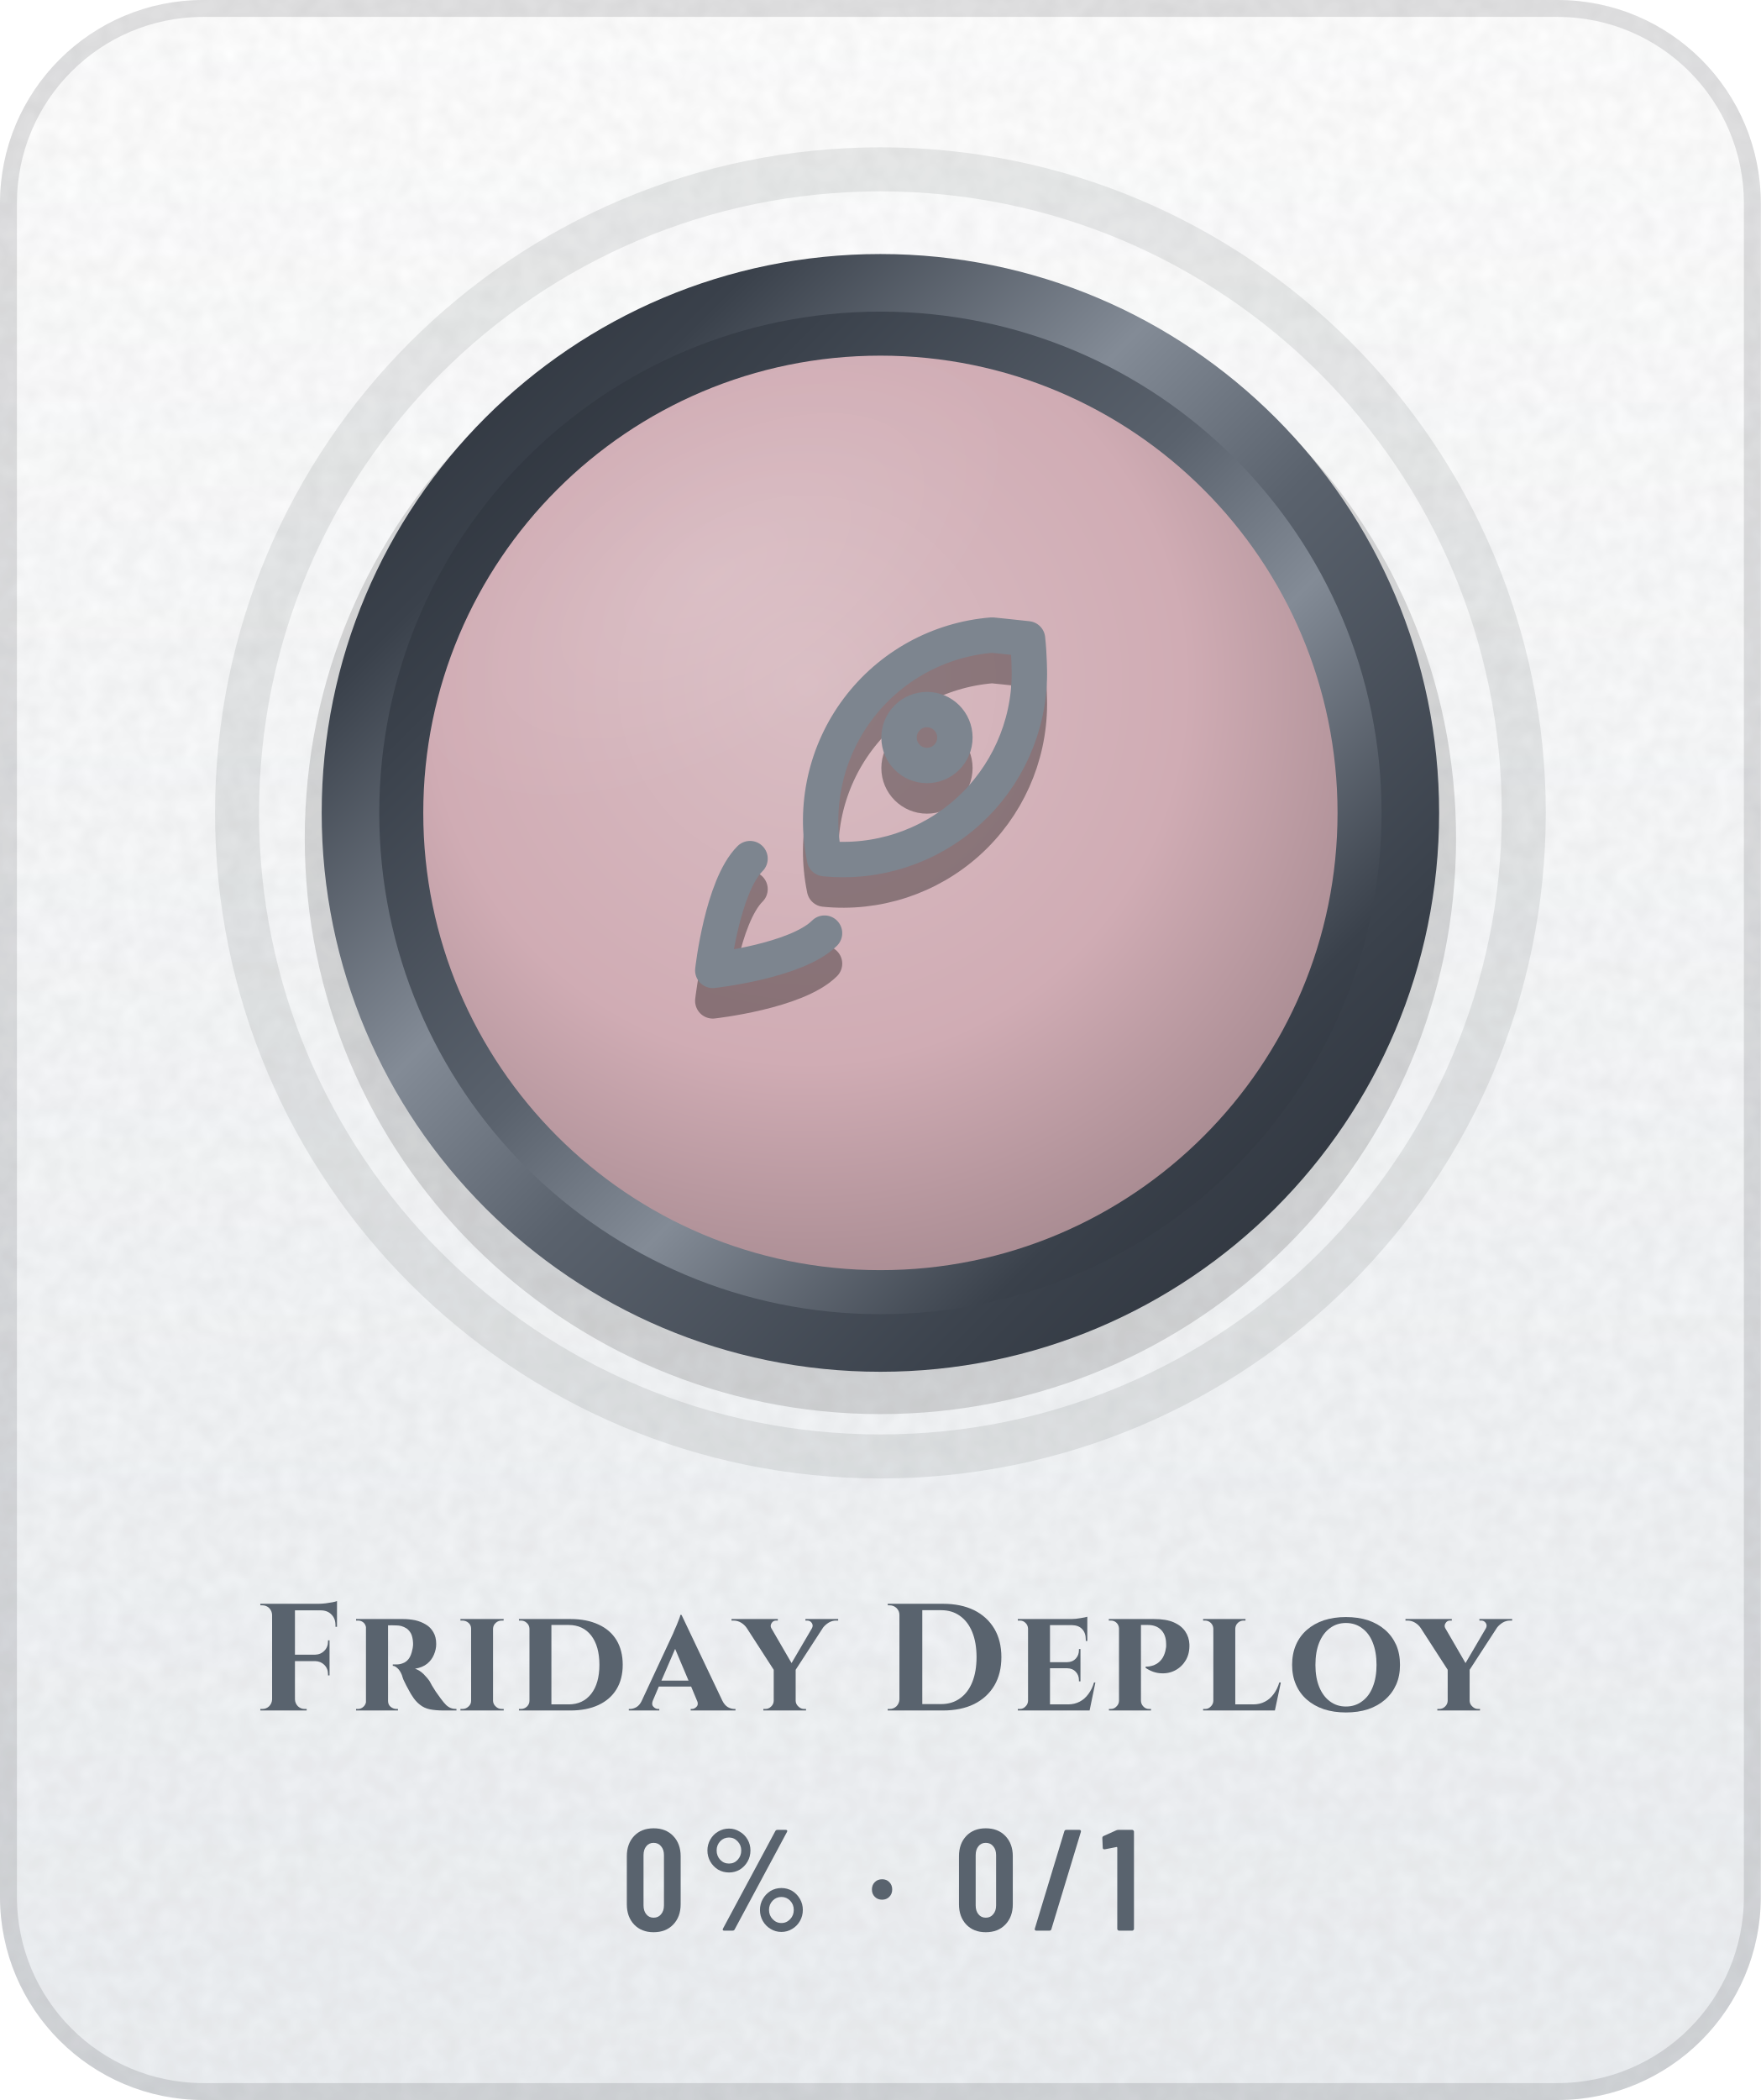
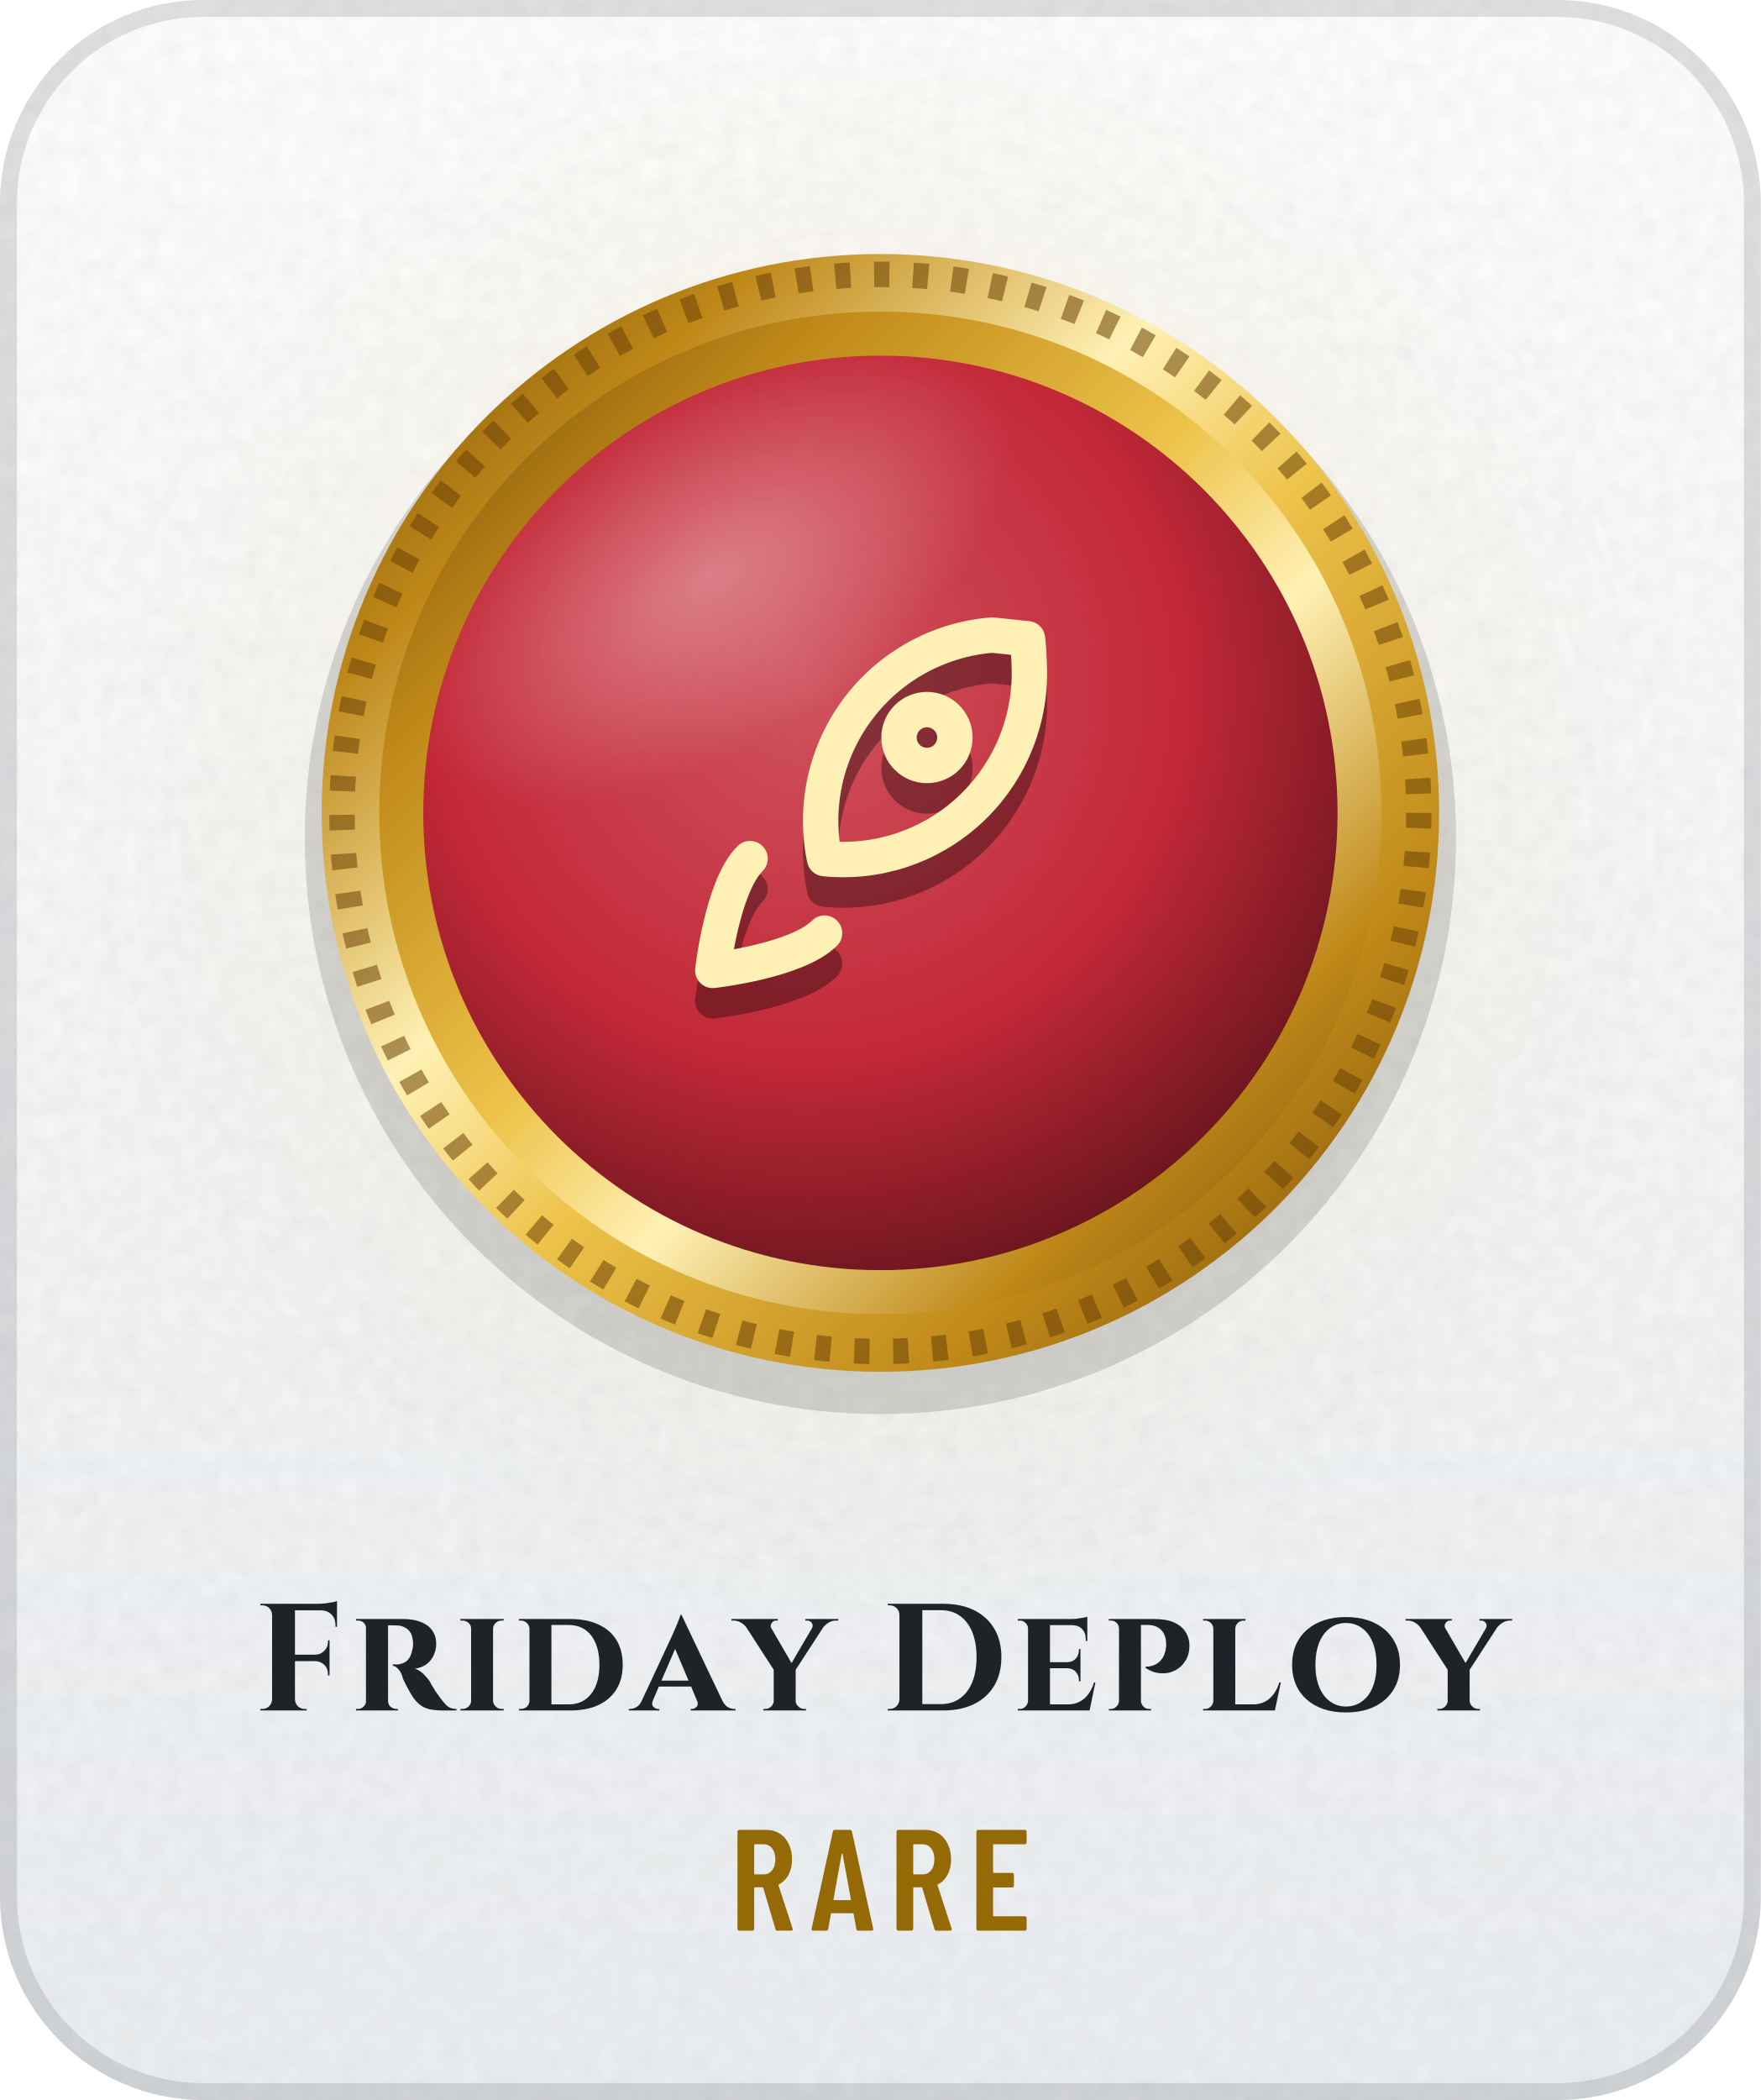
- <svg xmlns="http://www.w3.org/2000/svg" width="104" height="124" viewBox="0 0 104 124" role="img" aria-label="Friday Deploy: 0% (0 of 1)">
+ <svg xmlns="http://www.w3.org/2000/svg" width="104" height="124" viewBox="0 0 104 124" role="img" aria-label="Friday Deploy: earned, Rare">
+   <style>@keyframes tw{0%,100%{opacity:.15;transform:scale(.45)}50%{opacity:1;transform:scale(1)}}.sp{transform-box:fill-box;transform-origin:center;animation:tw 3.4s ease-in-out infinite}@keyframes sh{0%{transform:translateX(-110px)}38%,100%{transform:translateX(200px)}}.sh{animation:sh 6.5s ease-in-out infinite}@keyframes fl{0%,100%{transform:translateY(0)}50%{transform:translateY(-3px)}}.fl{animation:fl 5s ease-in-out infinite}@media (prefers-reduced-motion:reduce){.sp,.fl{animation:none}.sh,.bu{display:none}}</style>
  <defs>
    <linearGradient id="bg" x1="0" y1="0" x2="0" y2="1">
      <stop offset="0" stop-color="#FFFFFF" />
      <stop offset="1" stop-color="#EDF0F3" />
    </linearGradient>
    <clipPath id="card">
      <rect width="104" height="124" rx="12" />
    </clipPath>
    <filter id="grain" x="0" y="0" width="100%" height="100%">
      <feTurbulence type="fractalNoise" baseFrequency=".85" numOctaves="2" stitchTiles="stitch" />
      <feColorMatrix values="0 0 0 0 0 0 0 0 0 0 0 0 0 0 0 0 0 0 .05 0" />
    </filter>
    <radialGradient id="glow" cx=".5" cy=".5" r=".5">
-       <stop offset="0" stop-color="#5A626D" stop-opacity="0" />
-       <stop offset="1" stop-color="#5A626D" stop-opacity="0" />
+       <stop offset="0" stop-color="#EDC34A" stop-opacity="0.19" />
+       <stop offset="1" stop-color="#EDC34A" stop-opacity="0" />
    </radialGradient>
    <linearGradient id="mh" x1="0" y1="0" x2="1" y2="0">
-       <stop offset="0" stop-color="#252A32" />
-       <stop offset="0.2" stop-color="#3A414B" />
-       <stop offset="0.4" stop-color="#838B96" />
-       <stop offset="0.54" stop-color="#5A626D" />
-       <stop offset="0.78" stop-color="#3A414B" />
-       <stop offset="1" stop-color="#252A32" />
+       <stop offset="0" stop-color="#6B4306" />
+       <stop offset="0.2" stop-color="#BE8818" />
+       <stop offset="0.4" stop-color="#FFF1B5" />
+       <stop offset="0.54" stop-color="#EDC34A" />
+       <stop offset="0.78" stop-color="#BE8818" />
+       <stop offset="1" stop-color="#6B4306" />
    </linearGradient>
    <linearGradient id="md" x1="0" y1="0" x2="1" y2="1">
-       <stop offset="0" stop-color="#252A32" />
-       <stop offset="0.2" stop-color="#3A414B" />
-       <stop offset="0.4" stop-color="#838B96" />
-       <stop offset="0.54" stop-color="#5A626D" />
-       <stop offset="0.78" stop-color="#3A414B" />
-       <stop offset="1" stop-color="#252A32" />
+       <stop offset="0" stop-color="#6B4306" />
+       <stop offset="0.2" stop-color="#BE8818" />
+       <stop offset="0.4" stop-color="#FFF1B5" />
+       <stop offset="0.54" stop-color="#EDC34A" />
+       <stop offset="0.78" stop-color="#BE8818" />
+       <stop offset="1" stop-color="#6B4306" />
    </linearGradient>
    <linearGradient id="mdr" x1="1" y1="1" x2="0" y2="0">
-       <stop offset="0" stop-color="#252A32" />
-       <stop offset="0.2" stop-color="#3A414B" />
-       <stop offset="0.4" stop-color="#838B96" />
-       <stop offset="0.54" stop-color="#5A626D" />
-       <stop offset="0.78" stop-color="#3A414B" />
-       <stop offset="1" stop-color="#252A32" />
+       <stop offset="0" stop-color="#6B4306" />
+       <stop offset="0.2" stop-color="#BE8818" />
+       <stop offset="0.4" stop-color="#FFF1B5" />
+       <stop offset="0.54" stop-color="#EDC34A" />
+       <stop offset="0.78" stop-color="#BE8818" />
+       <stop offset="1" stop-color="#6B4306" />
    </linearGradient>
    <linearGradient id="dia" x1="0" y1="0" x2="1" y2="0">
      <stop offset="0" stop-color="#2F7DD1" />
      <stop offset=".5" stop-color="#7B61E0" />
      <stop offset="1" stop-color="#C2449A" />
    </linearGradient>
    <linearGradient id="pb" x1="0" y1="0" x2="1" y2="0">
-       <stop offset="0" stop-color="#8F5125" />
-       <stop offset="1" stop-color="#CC8850" />
+       <stop offset="0" stop-color="#8FA6C0" />
+       <stop offset="1" stop-color="#D3E4F4" />
    </linearGradient>
    <linearGradient id="shg" x1="0" y1="0" x2="1" y2="0">
      <stop offset="0" stop-color="#FFFFFF" stop-opacity="0" />
      <stop offset=".5" stop-color="#FFFFFF" stop-opacity=".6" />
      <stop offset="1" stop-color="#FFFFFF" stop-opacity="0" />
    </linearGradient>
    <radialGradient id="en" cx=".42" cy=".36" r=".75">
-       <stop offset="0" stop-color="#D9BDC3" />
-       <stop offset=".55" stop-color="#D0ACB4" />
-       <stop offset="1" stop-color="#9C8187" />
+       <stop offset="0" stop-color="#CF535F" />
+       <stop offset=".55" stop-color="#C32837" />
+       <stop offset="1" stop-color="#4E1016" />
    </radialGradient>
    <linearGradient id="ig" gradientUnits="userSpaceOnUse" x1="0" y1="34" x2="0" y2="62">
-       <stop offset="0" stop-color="#7D858F" />
-       <stop offset="1" stop-color="#4E5661" />
+       <stop offset="0" stop-color="#FFF1B5" />
+       <stop offset="1" stop-color="#EDC34A" />
    </linearGradient>
    <radialGradient id="gl" cx=".5" cy=".5" r=".5">
      <stop offset="0" stop-color="#FFFFFF" stop-opacity=".45" />
      <stop offset="1" stop-color="#FFFFFF" stop-opacity="0" />
    </radialGradient>
    <clipPath id="fc">
      <circle cx="52" cy="48" r="27" />
    </clipPath>
  </defs>
  <g clip-path="url(#card)">
    <rect width="104" height="124" fill="url(#bg)" />
    <rect width="104" height="124" filter="url(#grain)" />
  </g>
  <rect x=".5" y=".5" width="103" height="123" rx="11.5" fill="none" stroke="#1F2328" stroke-opacity=".13" />
  <circle cx="52" cy="48" r="48" fill="url(#glow)" />
-   <circle cx="52" cy="48" r="38" fill="none" stroke="#1F2328" stroke-opacity=".09" stroke-width="2.6" />
  <circle cx="52" cy="49.5" r="34" fill="#000000" fill-opacity=".14" />
  <circle cx="52" cy="48" r="33" fill="url(#md)" />
+   <circle cx="52" cy="48" r="31.8" fill="none" stroke="#6B4306" stroke-opacity=".55" stroke-width="1.5" stroke-dasharray=".9 1.4" />
  <circle cx="52" cy="48" r="29.6" fill="url(#mdr)" />
  <circle cx="52" cy="48" r="27" fill="url(#en)" />
  <g transform="translate(38.8 36) scale(1.1)" fill="none" stroke="#000000" stroke-width="1.9" stroke-linecap="round" stroke-linejoin="round" stroke-opacity=".35">
    <path d="M5 15c-1.5 1.5-2 6-2 6s4.5-.5 6-2M9 15a10 10 0 0 1 9-12s1 .1 1.9.2c.1.9.1 1.9.1 1.9A10 10 0 0 1 9 15z" />
    <circle cx="14.5" cy="8.5" r="1.5" />
  </g>
  <g transform="translate(38.8 34.2) scale(1.1)" fill="none" stroke="url(#ig)" stroke-width="1.9" stroke-linecap="round" stroke-linejoin="round">
    <path d="M5 15c-1.5 1.5-2 6-2 6s4.5-.5 6-2M9 15a10 10 0 0 1 9-12s1 .1 1.9.2c.1.9.1 1.9.1 1.9A10 10 0 0 1 9 15z" />
    <circle cx="14.5" cy="8.5" r="1.5" />
  </g>
  <g clip-path="url(#fc)">
-     <ellipse cx="42" cy="34" rx="20" ry="10" transform="rotate(-32 42 34)" fill="url(#gl)" opacity=".25" />
+     <ellipse cx="42" cy="34" rx="20" ry="10" transform="rotate(-32 42 34)" fill="url(#gl)" opacity=".7" />
+     <g transform="skewX(-18)">
+       <rect class="sh" x="10" y="10" width="12" height="80" fill="url(#shg)" opacity=".6" />
+     </g>
  </g>
-   <g transform="translate(15 101) scale(0.009 -0.009)" fill="#59636E">
+   <g transform="translate(15 101) scale(0.009 -0.009)" fill="#1F2328">
    <use href="#s70" x="0" />
    <use href="#s114" x="629" />
    <use href="#s105" x="1321" />
    <use href="#s100" x="1706" />
    <use href="#s97" x="2487" />
    <use href="#s121" x="3165" />
    <use href="#s68" x="4117" />
    <use href="#s101" x="4979" />
    <use href="#s112" x="5576" />
    <use href="#s108" x="6195" />
    <use href="#s111" x="6778" />
    <use href="#s121" x="7588" />
  </g>
-   <g transform="translate(36.7 114) scale(0.0085 -0.0085)" fill="#59636E">
-     <use href="#m48" x="0" />
-     <use href="#m37" x="544" />
-     <use href="#m183" x="1704" />
-     <use href="#m48" x="2308" />
-     <use href="#m47" x="2852" />
-     <use href="#m49" x="3332" />
+   <g transform="translate(43.1 114) scale(0.0085 -0.0085)" fill="#946A07">
+     <use href="#m82" x="0" />
+     <use href="#m65" x="555" />
+     <use href="#m82" x="1105" />
+     <use href="#m69" x="1660" />
  </g>
  <defs>
-     <path id="m37" d="M54 557Q54 598 74 633Q94 668 128 688Q163 709 204 709Q244 709 278 688Q313 668 333 633Q353 598 353 557Q353 515 333 480Q313 445 279 424Q245 404 204 404Q163 404 128 424Q94 445 74 480Q54 515 54 557ZM162 14 526 692Q530 700 541 700H599Q606 700 608 696Q610 692 607 686L243 8Q239 0 228 0H170Q163 0 161 4Q159 8 162 14ZM289 557Q289 594 264 620Q239 647 204 647Q168 647 143 621Q118 595 118 557Q118 519 143 492Q168 466 204 466Q240 466 264 492Q289 519 289 557ZM419 144Q419 185 439 220Q459 255 493 276Q527 296 568 296Q609 296 643 276Q677 255 697 220Q717 185 717 144Q717 102 697 67Q677 32 643 12Q609 -9 568 -9Q527 -9 493 12Q459 32 439 67Q419 102 419 144ZM654 144Q654 182 629 208Q604 234 568 234Q532 234 507 208Q482 182 482 144Q482 106 507 80Q532 53 568 53Q604 53 629 80Q654 106 654 144Z" />
-     <path id="m47" d="M21 14 226 690Q229 700 239 700H331Q337 700 340 696Q343 692 341 686L136 10Q133 0 123 0H31Q25 0 22 4Q19 8 21 14Z" />
-     <path id="m48" d="M38 183V517Q38 604 89 658Q140 711 224 711Q309 711 360 658Q412 604 412 517V183Q412 96 360 42Q309 -11 224 -11Q140 -11 89 42Q38 96 38 183ZM296 176V524Q296 563 276 586Q257 610 224 610Q192 610 173 586Q154 563 154 524V176Q154 137 173 114Q192 90 224 90Q257 90 276 114Q296 137 296 176Z" />
-     <path id="m49" d="M122 700H218Q223 700 226 696Q230 693 230 688V12Q230 7 226 4Q223 0 218 0H126Q121 0 118 4Q114 7 114 12V576Q114 578 112 580Q111 582 109 581L27 565H24Q13 565 13 576L10 643Q10 653 18 657L107 697Q114 700 122 700Z" />
-     <path id="m183" d="M37 286Q37 317 57 337Q77 357 108 357Q139 357 158 337Q178 317 178 286Q178 255 158 235Q138 215 108 215Q77 215 57 235Q37 255 37 286Z" />
+     <path id="m65" d="M325 11 306 116Q306 121 300 121H154Q148 121 148 116L129 11Q128 0 116 0H25Q11 0 14 13L162 689Q164 700 175 700H281Q292 700 294 689L442 13V9Q442 0 431 0H338Q326 0 325 11ZM171 212H282Q288 212 287 217L229 533Q228 536 226 536Q224 536 223 533L166 217Q165 212 171 212Z" />
+     <path id="m69" d="M391 600H175Q170 600 170 595V406Q170 401 175 401H303Q308 401 312 398Q315 394 315 389V312Q315 307 312 304Q308 300 303 300H175Q170 300 170 295V105Q170 100 175 100H391Q396 100 400 96Q403 93 403 88V12Q403 7 400 4Q396 0 391 0H66Q61 0 58 4Q54 7 54 12V688Q54 693 58 696Q61 700 66 700H391Q396 700 400 696Q403 693 403 688V612Q403 607 400 604Q396 600 391 600Z" />
+     <path id="m82" d="M318 10 233 297Q231 301 228 301H175Q170 301 170 296V12Q170 7 166 4Q163 0 158 0H66Q61 0 58 4Q54 7 54 12V688Q54 693 58 696Q61 700 66 700H254Q307 700 348 674Q388 649 410 602Q433 556 433 496Q433 434 409 389Q385 344 342 321Q338 320 339 315L437 14Q438 12 438 9Q438 0 427 0H331Q321 0 318 10ZM170 595V396Q170 391 175 391H236Q272 391 294 419Q317 447 317 495Q317 543 294 572Q272 600 236 600H175Q170 600 170 595Z" />
    <path id="s68" d="M405 700Q523 700 609 658Q695 615 742 536Q788 458 788 350Q788 242 742 164Q695 85 609 42Q523 0 405 0H42V10H55Q81 10 100 28Q118 47 119 73V627Q119 653 100 672Q81 690 55 690H43L42 700ZM269 658V42H393Q465 42 517 80Q569 117 597 186Q625 255 625 350Q625 445 597 514Q569 583 517 620Q465 658 393 658Z" />
    <path id="s70" d="M496 460V230H486V238Q486 275 462 299Q438 323 401 324H269V73Q270 47 288 28Q307 10 333 10H346V0H42V10H55Q81 10 100 28Q118 47 119 73V627Q118 653 100 672Q81 690 55 690H42V700H423Q445 700 470 703Q494 706 515 710Q536 714 545 718V549H535V559Q535 604 508 630Q482 657 437 657H269V366H401Q438 367 462 392Q486 416 486 453V460Z" />
    <path id="s97" d="M319 627 586 66Q601 35 623 22Q645 10 665 10H673V0H379V10H387Q404 10 418 25Q429 36 424 56L382 157H170L130 63Q121 38 134 25Q148 10 165 10H173V0H-27V10H-19Q1 10 23 22Q45 35 59 66L264 506Q266 512 273 528Q280 543 288 562Q296 582 303 600Q310 617 311 627ZM187 196H365L277 404Z" />
    <path id="s100" d="M371 600Q478 600 555 564Q632 529 673 462Q714 394 714 300Q714 206 673 139Q632 72 555 36Q478 0 371 0H33V10H46Q69 10 86 26Q102 42 102 64V537Q101 560 84 575Q68 590 45 590H33V600ZM246 561V40H359Q453 40 507 109Q561 178 561 300Q561 422 507 492Q453 561 359 561Z" />
    <path id="s101" d="M543 184 505 0H34V10H47Q69 10 84 26Q100 41 101 63V537Q100 560 84 575Q69 590 47 590H34V600H385Q414 600 446 606Q478 611 490 615V456H480V465Q480 509 456 534Q433 559 389 560H245V317H359Q394 318 414 340Q435 363 435 396V403H445V191H435V199Q435 232 414 254Q394 276 359 277H245V40H363Q406 40 440 58Q473 75 497 108Q521 140 534 184Z" />
    <path id="s105" d="M104 63V537Q104 560 87 575Q70 590 46 590H34V600H318L317 590H306Q282 590 266 575Q249 560 248 537V63Q249 41 266 26Q282 10 306 10H318V0H34V10H47Q70 10 87 26Q104 41 104 63Z" />
    <path id="s108" d="M544 184 505 0H34V10H47Q69 10 84 26Q100 41 101 63V537Q100 560 84 575Q68 590 46 590H34V600H312V590H300Q278 590 262 575Q246 560 245 537V40H363Q406 40 440 58Q473 75 497 108Q521 140 534 184Z" />
    <path id="s111" d="M388 613Q468 613 533 592Q598 570 645 529Q692 488 718 430Q743 372 743 299Q743 227 718 170Q692 112 645 71Q598 30 533 8Q468 -13 388 -13Q309 -13 244 8Q179 30 132 71Q85 112 60 170Q35 227 35 299Q35 372 60 430Q85 488 132 529Q179 570 244 592Q309 613 388 613ZM388 26Q449 26 494 60Q540 93 564 154Q589 215 589 299Q589 384 564 446Q540 507 494 540Q449 574 388 574Q328 574 283 540Q238 507 213 446Q188 384 188 299Q188 215 213 154Q238 93 283 60Q328 26 388 26Z" />
    <path id="s112" d="M101 63V538Q100 561 84 576Q69 590 47 590H34V600H330Q411 600 461 578Q511 556 536 518Q561 481 563 434Q565 375 540 331Q514 287 471 264Q428 241 377 244Q326 246 276 279V288H287Q297 288 313 292Q329 295 346 305Q364 315 380 335Q396 355 405 389Q408 401 410 416Q411 430 410 441Q409 496 378 528Q346 561 290 561H245V63Q246 41 261 26Q276 10 299 10H311V0H35V10H47Q69 10 84 26Q100 41 101 63Z" />
    <path id="s114" d="M106 0H41V10H53Q75 10 91 26Q103 38 106 54V547Q103 564 91 576Q75 590 54 590H41V600H349Q390 600 429 592Q468 583 499 564Q530 546 548 514Q567 483 567 436Q567 401 552 366Q538 332 508 307Q477 282 428 274Q457 265 484 239Q510 213 525 190Q529 182 539 164Q549 147 564 124Q580 102 597 78Q617 51 632 36Q647 22 663 16Q679 10 700 10V0H616Q562 0 524 8Q487 16 460 38Q432 59 409 96Q400 109 390 128Q380 146 370 165Q360 184 352 202Q345 220 342 232Q329 264 312 278Q296 293 282 293V302H307Q328 302 348 310Q369 317 386 338Q403 360 411 402Q413 408 414 419Q416 430 415 444Q413 481 402 504Q390 526 373 538Q356 549 338 554Q321 558 308 558Q289 559 274 559Q259 558 251 559V63Q251 38 268 24Q286 10 306 10H316V0Z" />
    <path id="s121" d="M496 538Q507 557 496 574Q485 590 466 590H454V600H669V590H656Q629 590 606 576Q584 562 570 544L390 267V63Q391 41 408 26Q424 10 446 10H458V0H178V10H190Q213 10 229 26Q245 41 246 63V267L69 541Q55 562 32 576Q9 590 -19 590H-31V600H273V590H262Q242 590 232 573Q222 558 229 542L363 311L496 538Z" />
  </defs>
</svg>
